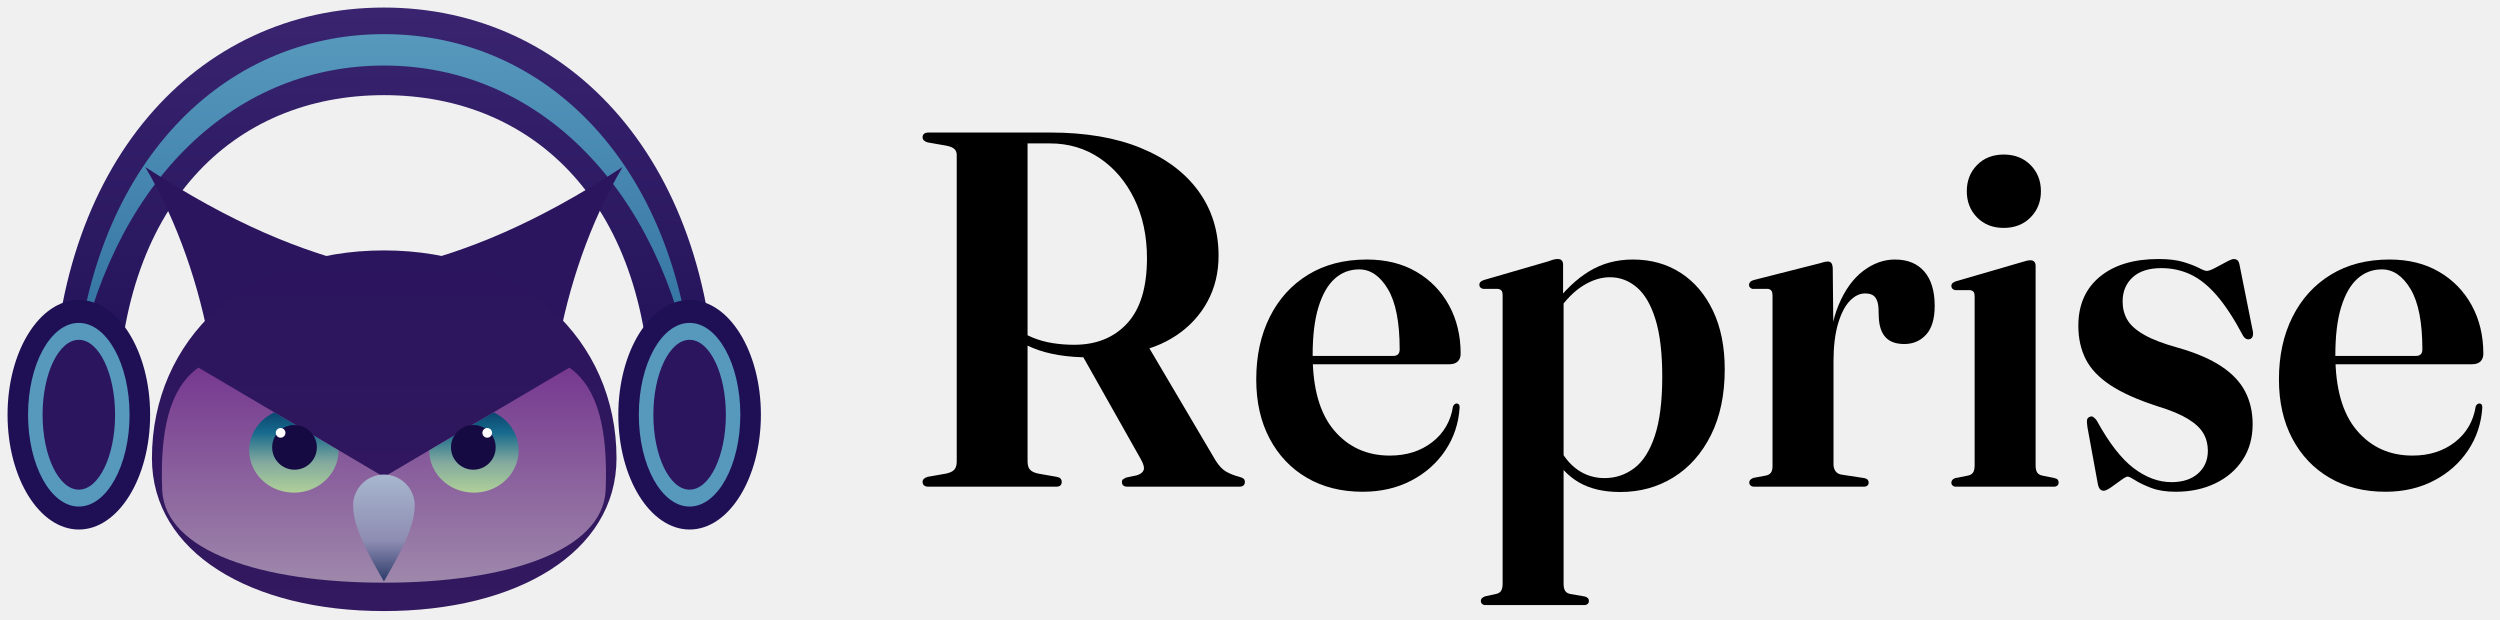
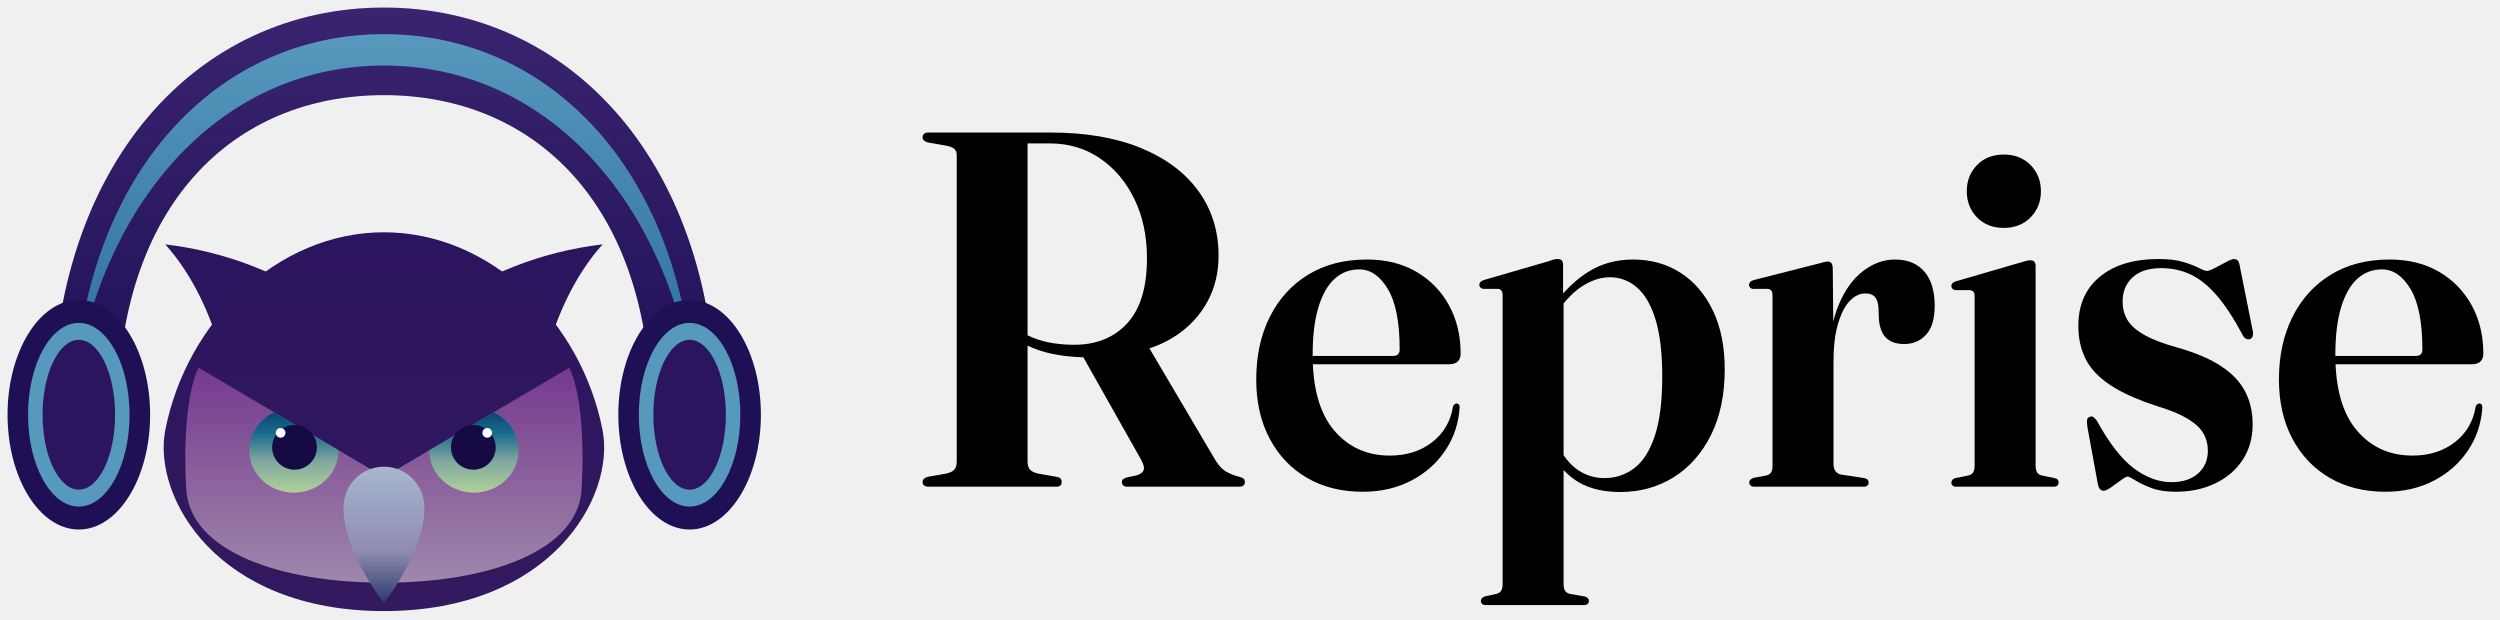
<svg xmlns="http://www.w3.org/2000/svg" viewBox="0 0 1324.23 328.00" width="1324.23" height="328.00">
  <g id="rp-lh-o-mark" transform="translate(4 4) scale(0.32)">
    <defs>
      <linearGradient id="rp-lh-o-rp-band" x1="0" y1="1" x2="0" y2="0">
        <stop offset="0" stop-color="#1F1056" />
        <stop offset="1" stop-color="#3A2470" />
      </linearGradient>
      <linearGradient id="rp-lh-o-rp-sheen" x1="0" y1="1" x2="0" y2="0">
        <stop offset="0" stop-color="#2E6E9E" />
        <stop offset="1" stop-color="#5798BD" />
      </linearGradient>
      <linearGradient id="rp-lh-o-rp-head" x1="0" y1="0" x2="0" y2="1">
        <stop offset="0" stop-color="#2B155E" />
        <stop offset="1" stop-color="#33195F" />
      </linearGradient>
      <linearGradient id="rp-lh-o-rp-face" x1="0" y1="0" x2="0" y2="1">
        <stop offset="0" stop-color="#76388F" />
        <stop offset="1" stop-color="#9E88AB" />
      </linearGradient>
      <linearGradient id="rp-lh-o-rp-iris" x1="0" y1="0" x2="0" y2="1">
        <stop offset="0" stop-color="#0B4670" />
        <stop offset="0.25" stop-color="#176A8D" />
        <stop offset="0.62" stop-color="#82A99E" />
        <stop offset="1" stop-color="#B0D098" />
      </linearGradient>
      <linearGradient id="rp-lh-o-rp-beak" x1="0" y1="0" x2="0" y2="1">
        <stop offset="0" stop-color="#A7B7CE" />
        <stop offset="0.62" stop-color="#8E8CB2" />
        <stop offset="1" stop-color="#2B3B69" />
      </linearGradient>
    </defs>
    <g id="rp-lh-o-rp-g-band">
      <path d="M 74 674 C 74 258 314 0 623 0 C 932 0 1173 258 1173 674              L 1065 674 C 1065 326 872 145 623 145 C 374 145 182 326 182 674 Z" fill="url(#rp-lh-o-rp-band)" />
      <path d="M 112 612 C 140 258 356 44 623 44 C 890 44 1107 258 1135 612              C 1080 300 880 96 623 96 C 366 96 167 300 112 612 Z" fill="url(#rp-lh-o-rp-sheen)" />
    </g>
    <g id="rp-lh-o-rp-g-cups">
      <ellipse cx="118" cy="674" rx="118" ry="190" fill="#1F1056" />
      <ellipse cx="1129" cy="674" rx="118" ry="190" fill="#1F1056" />
      <path fill="#5798BD" fill-rule="evenodd" d="M 118 522 A 84 152 0 1 1 117.9 522 Z M 118 552 A 58 122 0 1 0 118.1 552 Z" />
      <path fill="#5798BD" fill-rule="evenodd" d="M 1129 522 A 84 152 0 1 1 1128.9 522 Z M 1129 552 A 58 122 0 1 0 1129.1 552 Z" />
      <ellipse cx="118" cy="674" rx="60" ry="124" fill="#2B155E" />
      <ellipse cx="1129" cy="674" rx="60" ry="124" fill="#2B155E" />
    </g>
    <g id="rp-lh-o-rp-g-tufts">
-       <path d="M 228 264 C 372 358 486 404 596 430 C 486 470 400 512 336 566              C 318 462 282 356 228 264 Z" fill="#2B155E" />
-       <path d="M 1018 264 C 874 358 760 404 650 430 C 760 470 846 512 910 566              C 928 462 964 356 1018 264 Z" fill="#2B155E" />
+       <path d="M 261 392 C 363 404 457 442 530 496              C 460 520 403 560 363 610 C 344 520 308 444 261 392 Z" fill="#2B155E" />
+       <path d="M 985 392 C 883 404 789 442 716 496              C 786 520 843 560 883 610 C 902 520 938 444 985 392 Z" fill="#2B155E" />
    </g>
-     <path id="rp-lh-o-rp-head" fill="url(#rp-lh-o-rp-head)" d="M 623 402 C 852 402 1008 550 1008 746            C 1008 902 843 999 623 999 C 403 999 239 902 239 746            C 239 550 394 402 623 402 Z" />
-     <path id="rp-lh-o-rp-face" fill="url(#rp-lh-o-rp-face)" d="M 623 777 L 316 596            C 268 630 252 700 256 800            C 262 900 420 952 623 952            C 826 952 984 900 990 800            C 994 700 978 630 930 596 Z" />
+     <path id="rp-lh-o-rp-head" fill="url(#rp-lh-o-rp-head)" d="M 623 372 C 800 372 950 520 985 700            C 1006 810 900 999 623 999 C 346 999 240 810 261 700            C 296 520 446 372 623 372 Z" />
+     <path id="rp-lh-o-rp-face" fill="url(#rp-lh-o-rp-face)" d="M 623 777 L 316 596            C 300 630 290 700 296 800            C 304 900 450 952 623 952            C 796 952 942 900 950 800            C 956 700 946 630 930 596 Z" />
    <g id="rp-lh-o-rp-g-eyes">
      <path fill="url(#rp-lh-o-rp-iris)" d="M 441.5 670.1 A 74 70 0 1 0 548 733 Z" />
      <path fill="url(#rp-lh-o-rp-iris)" d="M 698 733 A 74 70 0 1 0 804.5 670.1 Z" />
      <circle cx="475" cy="728" r="37" fill="#160A43" />
      <circle cx="771" cy="728" r="37" fill="#160A43" />
      <circle cx="452" cy="704" r="8" fill="#FFFFFF" />
      <circle cx="794" cy="704" r="8" fill="#FFFFFF" />
    </g>
-     <path id="rp-lh-o-rp-beak" fill="url(#rp-lh-o-rp-beak)" d="M 623 773 C 651 773 674 796 674 824            C 674 860 650 903 623 950            C 596 903 572 860 572 824            C 572 796 595 773 623 773 Z" />
+     <path id="rp-lh-o-rp-beak" fill="url(#rp-lh-o-rp-beak)" d="M 623 760 C 660 760 690 790 690 828            C 690 878 660 936 623 986            C 586 936 556 878 556 828            C 556 790 586 760 623 760 Z" />
  </g>
  <g fill="currentColor" transform="translate(479.84 257.8)">
    <path transform="translate(0 0) scale(0.134 -0.134)" d="M1236 913Q1236 813 1192.5 732.5Q1149 652 1070.5 599.0Q992 546 883 527Q859 523 835.5 519.0Q812 515 787.5 513.0Q763 511 733 511Q660 511 603.0 520.5Q546 530 501.5 548.5Q457 567 421 594L429 631Q463 605 501.0 589.5Q539 574 580.5 567.5Q622 561 665 561Q797 561 875.0 646.0Q953 731 953 903Q953 1035 903.0 1137.5Q853 1240 766.5 1298.5Q680 1357 569 1357H481V100Q481 78 490.5 67.5Q500 57 522 52L596 39Q607 37 611.5 32.0Q616 27 616 19Q616 0 594 0H89Q78 0 72.0 5.0Q66 10 66 19Q66 33 86 39L160 52Q182 57 191.5 67.5Q201 78 201 100V1311Q201 1327 191.0 1335.5Q181 1344 160 1348L86 1361Q66 1367 66 1381Q66 1390 72.0 1395.0Q78 1400 89 1400H571Q780 1400 928.5 1339.0Q1077 1278 1156.5 1168.5Q1236 1059 1236 913ZM686 539 949 570 1224 104Q1244 72 1266.0 59.5Q1288 47 1318 39Q1330 36 1335.0 31.5Q1340 27 1340 19Q1340 10 1334.5 5.0Q1329 0 1317 0H876Q854 0 854 19Q854 26 858.0 29.0Q862 32 870 36L913 45Q935 52 940.0 66.0Q945 80 928 110Z" />
    <path transform="translate(180.89 0) scale(0.134 -0.134)" d="M843 526Q843 506 831.5 495.0Q820 484 798 484H199V517H577Q602 517 602 543Q602 703 555.5 781.0Q509 859 442 859Q386 859 345.0 822.0Q304 785 281.0 710.0Q258 635 258 521Q258 323 342.5 223.0Q427 123 563 123Q662 123 730.5 176.0Q799 229 813 318Q816 324 820.0 326.5Q824 329 827 329Q832 329 835.5 325.5Q839 322 839 313Q833 219 782.5 143.5Q732 68 647.5 24.0Q563 -20 456 -20Q330 -20 235.5 35.0Q141 90 88.0 190.0Q35 290 35 424Q35 564 88.5 671.0Q142 778 240.0 838.0Q338 898 472 898Q585 898 668.0 849.5Q751 801 797.0 717.0Q843 633 843 526Z" />
    <path transform="translate(300.676 0) scale(0.134 -0.134)" d="M354 878V752L356 741V-384Q356 -402 362.0 -411.5Q368 -421 382 -424L440 -434Q449 -437 452.5 -441.0Q456 -445 456 -452Q456 -459 451.0 -463.5Q446 -468 437 -468H47Q39 -468 34.0 -463.5Q29 -459 29 -452Q29 -445 33.5 -440.5Q38 -436 47 -433L89 -424Q103 -421 109.0 -411.5Q115 -402 115 -384V758Q115 769 111.0 774.5Q107 780 97 782H38Q30 784 26.5 788.0Q23 792 23 798Q23 805 27.5 809.5Q32 814 41 817L296 891Q312 897 319.5 898.5Q327 900 333 900Q344 900 349.0 894.0Q354 888 354 878ZM332 692 315 716Q382 806 458.0 852.0Q534 898 630 898Q737 898 818.5 845.5Q900 793 946.5 695.5Q993 598 993 464Q993 313 938.5 204.0Q884 95 790.5 37.0Q697 -21 580 -21Q481 -21 415.0 18.0Q349 57 306 137L334 163Q365 99 412.0 66.5Q459 34 518 34Q583 34 635.0 73.0Q687 112 716.5 200.5Q746 289 746 435Q746 574 719.5 660.5Q693 747 646.0 787.5Q599 828 539 828Q487 828 433.5 795.0Q380 762 332 692Z" />
    <path transform="translate(441.768 0) scale(0.134 -0.134)" d="M353 497Q353 630 390.5 719.0Q428 808 487.5 853.0Q547 898 613 898Q688 898 729.0 850.5Q770 803 770 715Q770 638 736.0 601.0Q702 564 650 564Q600 564 575.5 591.0Q551 618 549 671L548 703Q547 733 535.0 748.5Q523 764 495 764Q463 764 434.5 734.5Q406 705 388.0 644.5Q370 584 370 494ZM367 866 370 561V89Q370 73 377.5 62.0Q385 51 400 48L492 34Q501 32 505.0 27.5Q509 23 509 16Q509 9 504.0 4.5Q499 0 489 0H57Q47 0 42.0 5.0Q37 10 37 17Q37 23 41.5 27.5Q46 32 54 35L103 44Q117 47 123.0 56.0Q129 65 129 81V756Q129 768 125.0 774.0Q121 780 112 782H49Q43 784 39.5 788.0Q36 792 36 798Q36 804 40.5 809.0Q45 814 55 817L315 883Q327 887 334.5 888.5Q342 890 348 890Q357 890 361.5 884.0Q366 878 367 866Z" />
    <path transform="translate(548.556 0) scale(0.134 -0.134)" d="M372 873V84Q372 66 378.0 56.5Q384 47 398 44L447 34Q456 32 459.5 27.5Q463 23 463 16Q463 9 458.0 4.5Q453 0 444 0H57Q49 0 44.0 4.5Q39 9 39 16Q39 22 42.5 26.5Q46 31 54 34L105 44Q119 47 125.0 56.5Q131 66 131 84V753Q131 765 127.0 770.0Q123 775 113 777H54Q46 779 42.5 783.5Q39 788 39 793Q39 800 43.5 804.5Q48 809 57 812L315 887Q331 892 338.0 893.5Q345 895 352 895Q362 895 367.0 889.0Q372 883 372 873ZM246 1023Q181 1023 140.5 1064.5Q100 1106 100 1168Q100 1230 140.5 1271.5Q181 1313 246 1313Q311 1313 352.0 1271.5Q393 1230 393 1168Q393 1106 352.0 1064.5Q311 1023 246 1023Z" />
    <path transform="translate(615.546 0) scale(0.134 -0.134)" d="M409 18Q476 18 514.5 52.5Q553 87 553 142Q553 180 535.5 210.5Q518 241 475.0 267.5Q432 294 357 317Q236 356 167.5 401.5Q99 447 70.0 504.5Q41 562 41 636Q41 760 126.0 830.0Q211 900 358 900Q418 900 457.0 888.0Q496 876 518.0 864.5Q540 853 549 853Q559 853 581.0 864.5Q603 876 625.0 888.0Q647 900 656 900Q663 900 669.0 896.0Q675 892 678 878L729 623Q733 608 731.0 598.0Q729 588 721 584Q713 581 705.5 584.0Q698 587 692 597Q639 697 588.5 755.5Q538 814 484.5 839.0Q431 864 369 864Q295 864 255.5 827.5Q216 791 216 732Q216 692 234.5 660.0Q253 628 301.0 600.5Q349 573 436 549Q541 519 606.0 476.0Q671 433 700.5 376.0Q730 319 730 247Q730 166 690.5 106.0Q651 46 582.0 13.0Q513 -20 426 -20Q369 -20 329.5 -5.0Q290 10 266.5 25.0Q243 40 236 40Q229 40 210.0 26.0Q191 12 171.0 -2.0Q151 -16 141 -16Q133 -16 127.0 -10.0Q121 -4 118 11L77 235Q74 255 75.5 264.0Q77 273 86 276Q93 280 100.0 275.5Q107 271 114 261Q187 128 260.0 73.0Q333 18 409 18Z" />
    <path transform="translate(722.602 0) scale(0.134 -0.134)" d="M843 526Q843 506 831.5 495.0Q820 484 798 484H199V517H577Q602 517 602 543Q602 703 555.5 781.0Q509 859 442 859Q386 859 345.0 822.0Q304 785 281.0 710.0Q258 635 258 521Q258 323 342.5 223.0Q427 123 563 123Q662 123 730.5 176.0Q799 229 813 318Q816 324 820.0 326.5Q824 329 827 329Q832 329 835.5 325.5Q839 322 839 313Q833 219 782.5 143.5Q732 68 647.5 24.0Q563 -20 456 -20Q330 -20 235.5 35.0Q141 90 88.0 190.0Q35 290 35 424Q35 564 88.5 671.0Q142 778 240.0 838.0Q338 898 472 898Q585 898 668.0 849.5Q751 801 797.0 717.0Q843 633 843 526Z" />
  </g>
</svg>
